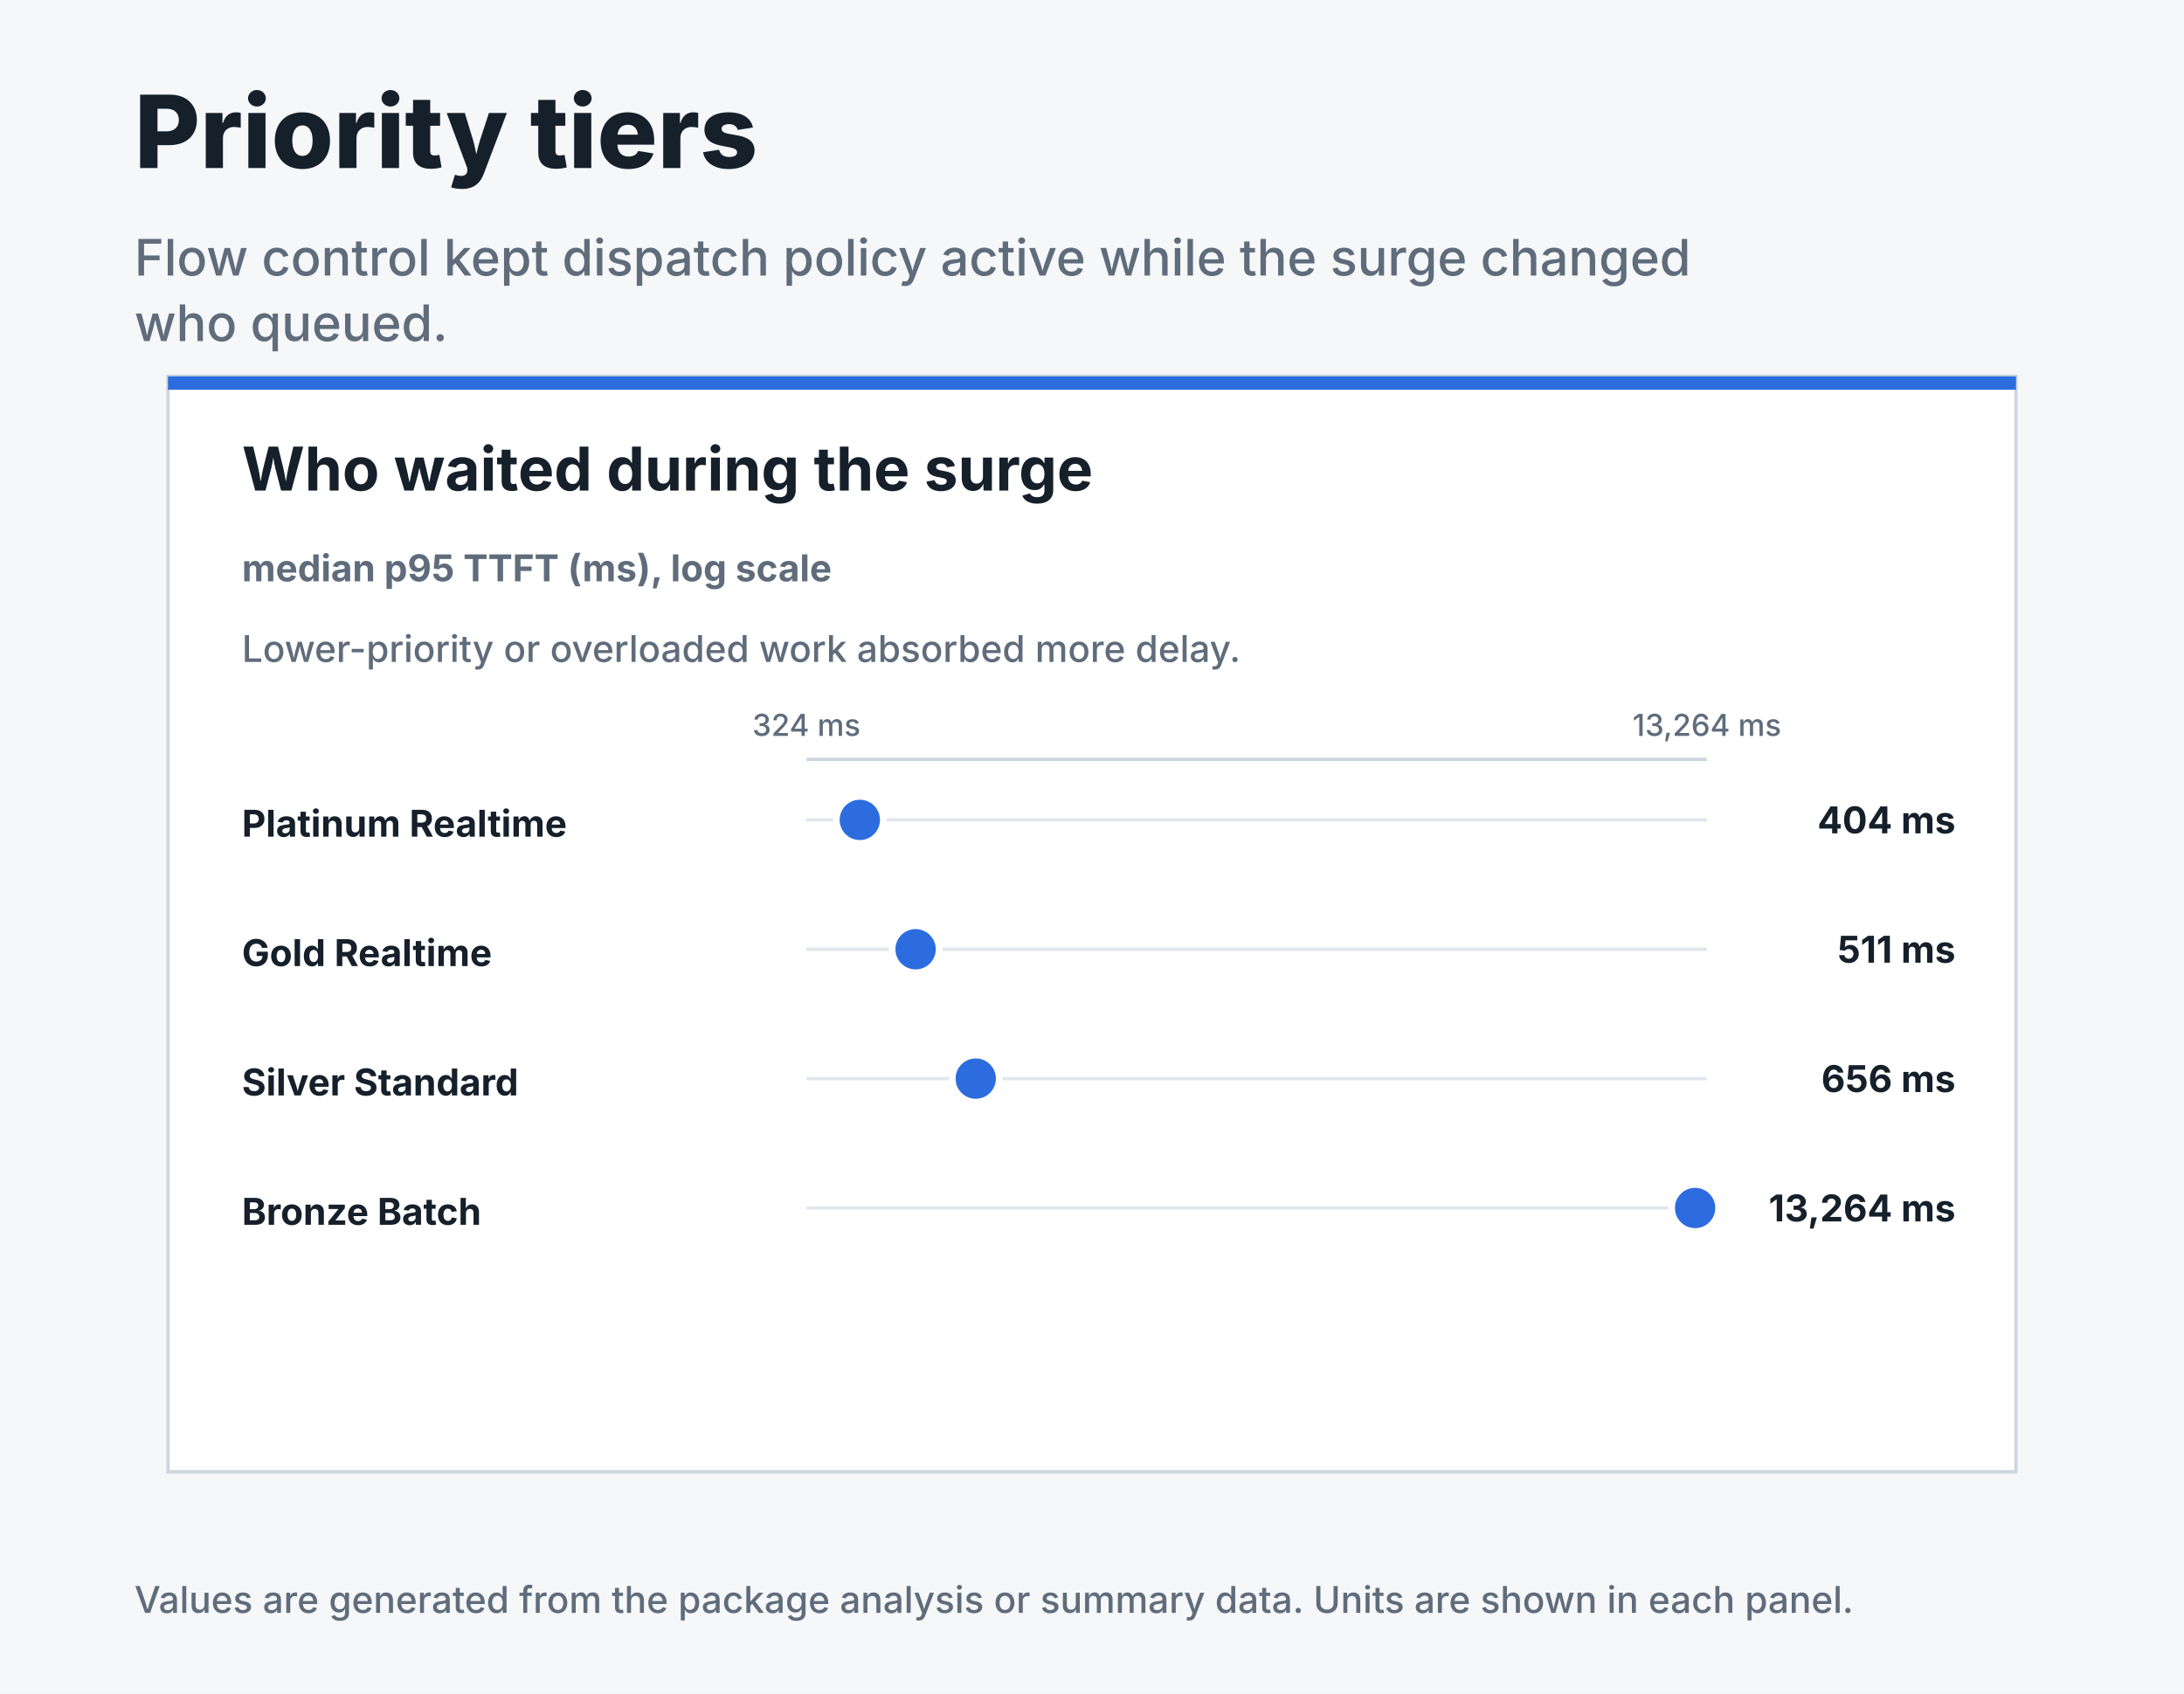
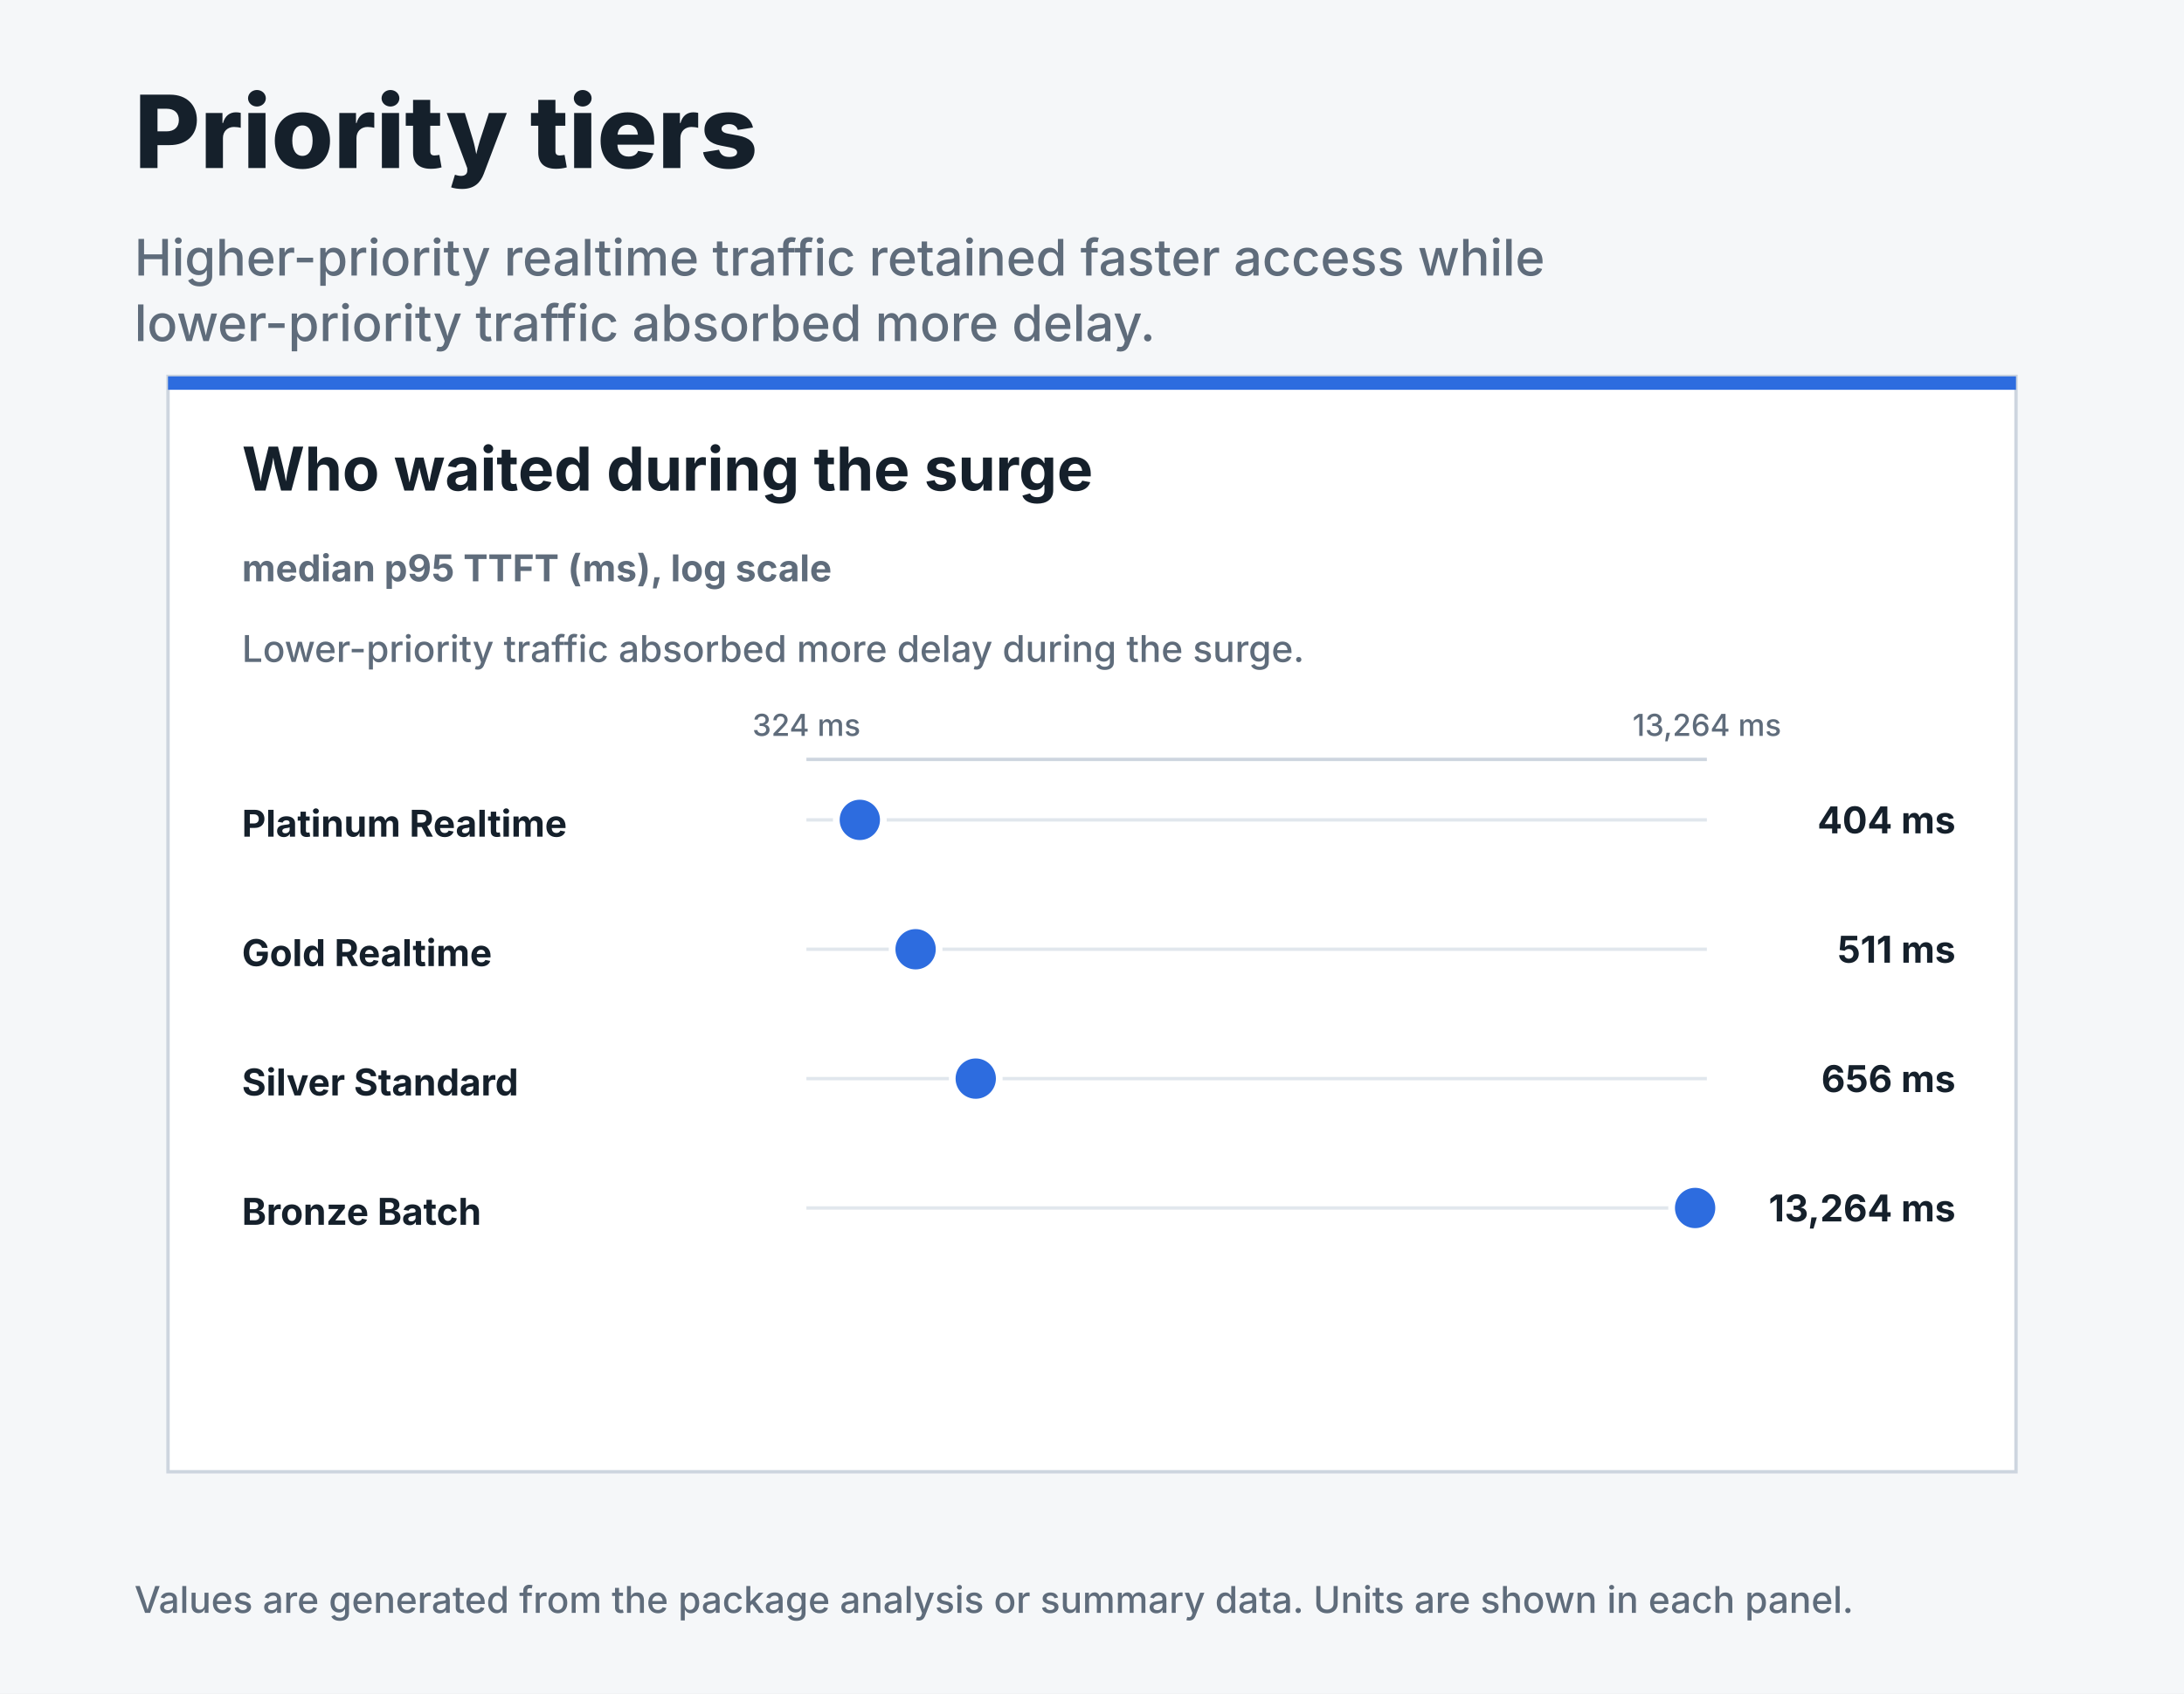
<svg xmlns="http://www.w3.org/2000/svg" width="650" height="504" viewBox="0 0 650 504" role="img" aria-labelledby="title desc">
  <style>text{font-family:Inter,Arial,sans-serif;letter-spacing:0}</style>
  <rect width="650" height="504" fill="#f5f7f9" />
  <text x="40.0" y="50.0" fill="#15202b" font-size="30" font-weight="800" text-anchor="start">Priority tiers</text>
  <text x="40.0" y="82.0" fill="#5f6c7b" font-size="15" font-weight="550">
-     <tspan x="40.0" dy="0.0">Flow control kept dispatch policy active while the surge changed</tspan>
-     <tspan x="40.0" dy="19.5">who queued.</tspan>
+     <tspan x="40.0" dy="0.0">Higher-priority realtime traffic retained faster access while</tspan>
+     <tspan x="40.0" dy="19.5">lower-priority traffic absorbed more delay.</tspan>
  </text>
  <rect x="50" y="112" width="550" height="326" fill="#ffffff" stroke="#cdd5df" />
  <rect x="50" y="112" width="550" height="4" fill="#2d6cdf" />
  <text x="72.0" y="146.0" fill="#15202b" font-size="18" font-weight="750">
    <tspan x="72.0" dy="0.0">Who waited during the surge</tspan>
  </text>
  <text x="72.0" y="173.0" fill="#5f6c7b" font-size="11" font-weight="650" text-anchor="start">median p95 TTFT (ms), log scale</text>
  <text x="72.0" y="197.0" fill="#5f6c7b" font-size="11" font-weight="500">
-     <tspan x="72.0" dy="0.0">Lower-priority or overloaded work absorbed more delay.</tspan>
+     <tspan x="72.0" dy="0.0">Lower-priority traffic absorbed more delay during the surge.</tspan>
  </text>
  <line x1="240" y1="226" x2="508" y2="226" stroke="#cdd5df" />
  <text x="240.0" y="219.0" fill="#5f6c7b" font-size="9" font-weight="550" text-anchor="middle">324 ms</text>
  <text x="508.0" y="219.0" fill="#5f6c7b" font-size="9" font-weight="550" text-anchor="middle">13,264 ms</text>
  <text x="72.0" y="249.0" fill="#15202b" font-size="11" font-weight="650">
    <tspan x="72.0" dy="0.0">Platinum Realtime</tspan>
  </text>
  <line x1="240" y1="244.0" x2="508" y2="244.0" stroke="#e1e7ed" />
  <circle cx="255.9" cy="244.0" r="7" fill="#2d6cdf" stroke="#ffffff" stroke-width="2" />
  <text x="582.0" y="248.0" fill="#15202b" font-size="11" font-weight="750" text-anchor="end">404 ms</text>
  <text x="72.0" y="287.5" fill="#15202b" font-size="11" font-weight="650">
    <tspan x="72.0" dy="0.0">Gold Realtime</tspan>
  </text>
  <line x1="240" y1="282.5" x2="508" y2="282.5" stroke="#e1e7ed" />
  <circle cx="272.5" cy="282.5" r="7" fill="#2d6cdf" stroke="#ffffff" stroke-width="2" />
  <text x="582.0" y="286.5" fill="#15202b" font-size="11" font-weight="750" text-anchor="end">511 ms</text>
  <text x="72.0" y="326.0" fill="#15202b" font-size="11" font-weight="650">
    <tspan x="72.0" dy="0.0">Silver Standard</tspan>
  </text>
  <line x1="240" y1="321.0" x2="508" y2="321.0" stroke="#e1e7ed" />
  <circle cx="290.4" cy="321.0" r="7" fill="#2d6cdf" stroke="#ffffff" stroke-width="2" />
  <text x="582.0" y="325.0" fill="#15202b" font-size="11" font-weight="750" text-anchor="end">656 ms</text>
  <text x="72.0" y="364.5" fill="#15202b" font-size="11" font-weight="650">
    <tspan x="72.0" dy="0.0">Bronze Batch</tspan>
  </text>
  <line x1="240" y1="359.5" x2="508" y2="359.5" stroke="#e1e7ed" />
  <circle cx="504.5" cy="359.5" r="7" fill="#2d6cdf" stroke="#ffffff" stroke-width="2" />
  <text x="582.0" y="363.5" fill="#15202b" font-size="11" font-weight="750" text-anchor="end">13,264 ms</text>
  <text x="40.0" y="480.0" fill="#5f6c7b" font-size="11" font-weight="500" text-anchor="start">Values are generated from the package analysis or summary data. Units are shown in each panel.</text>
</svg>
